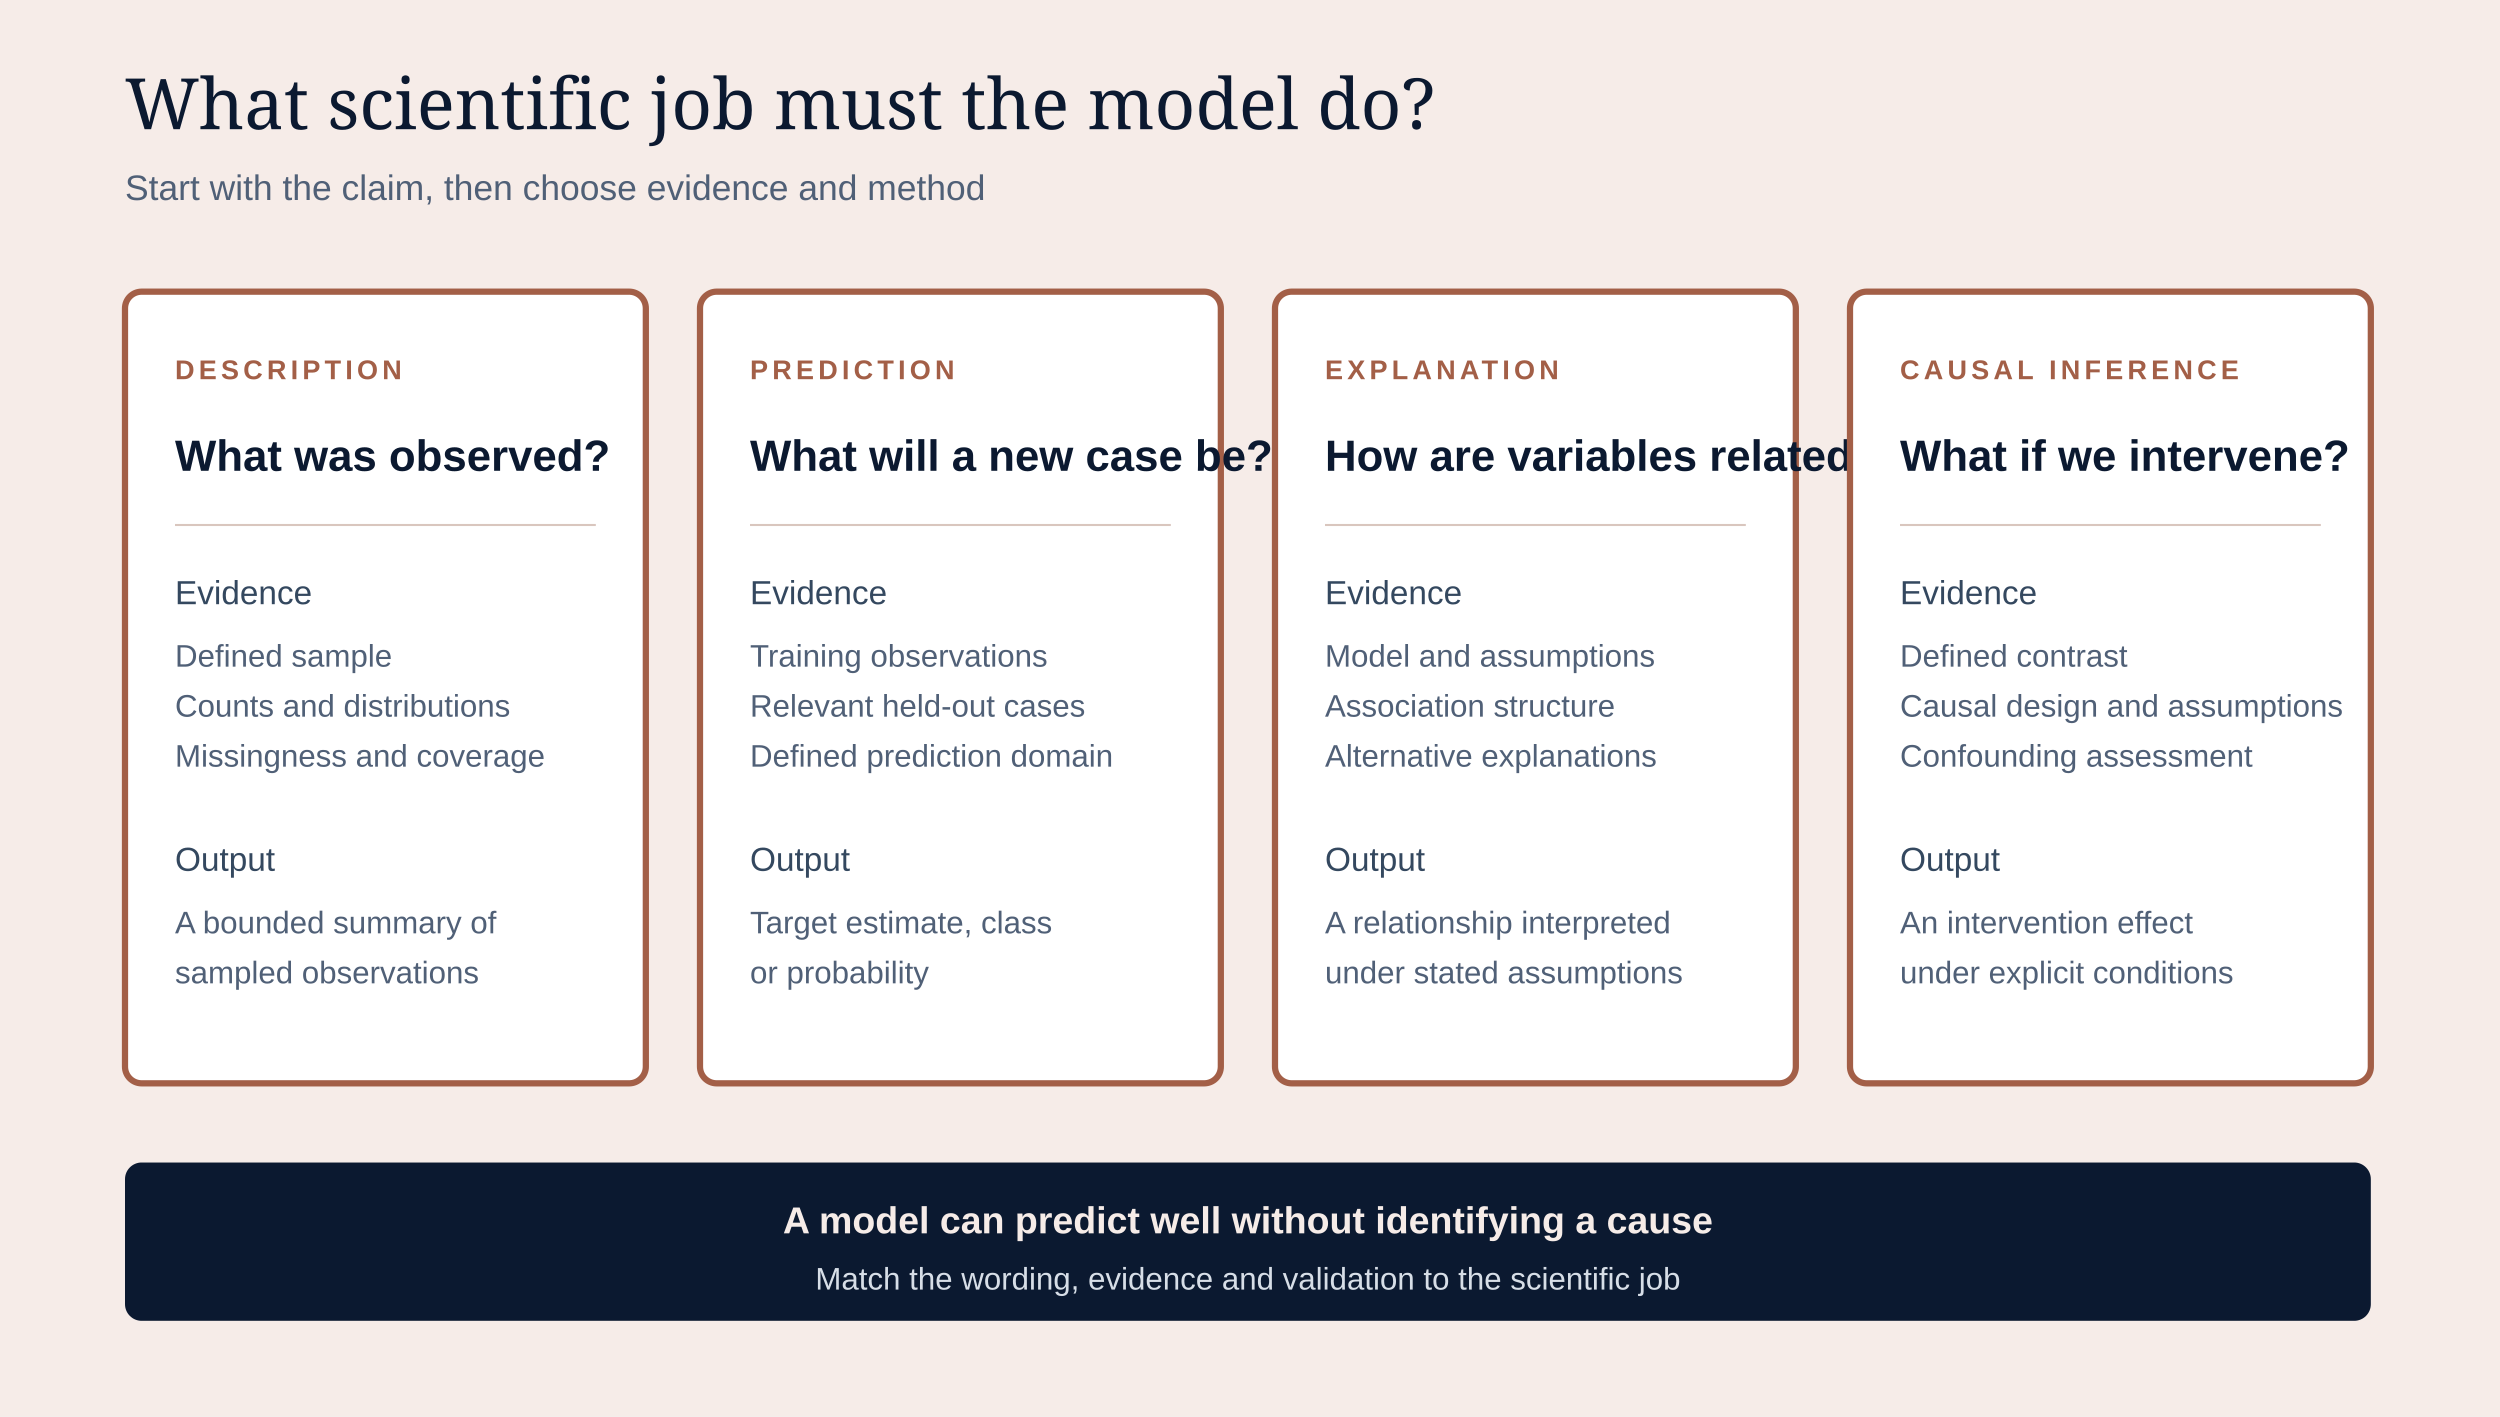
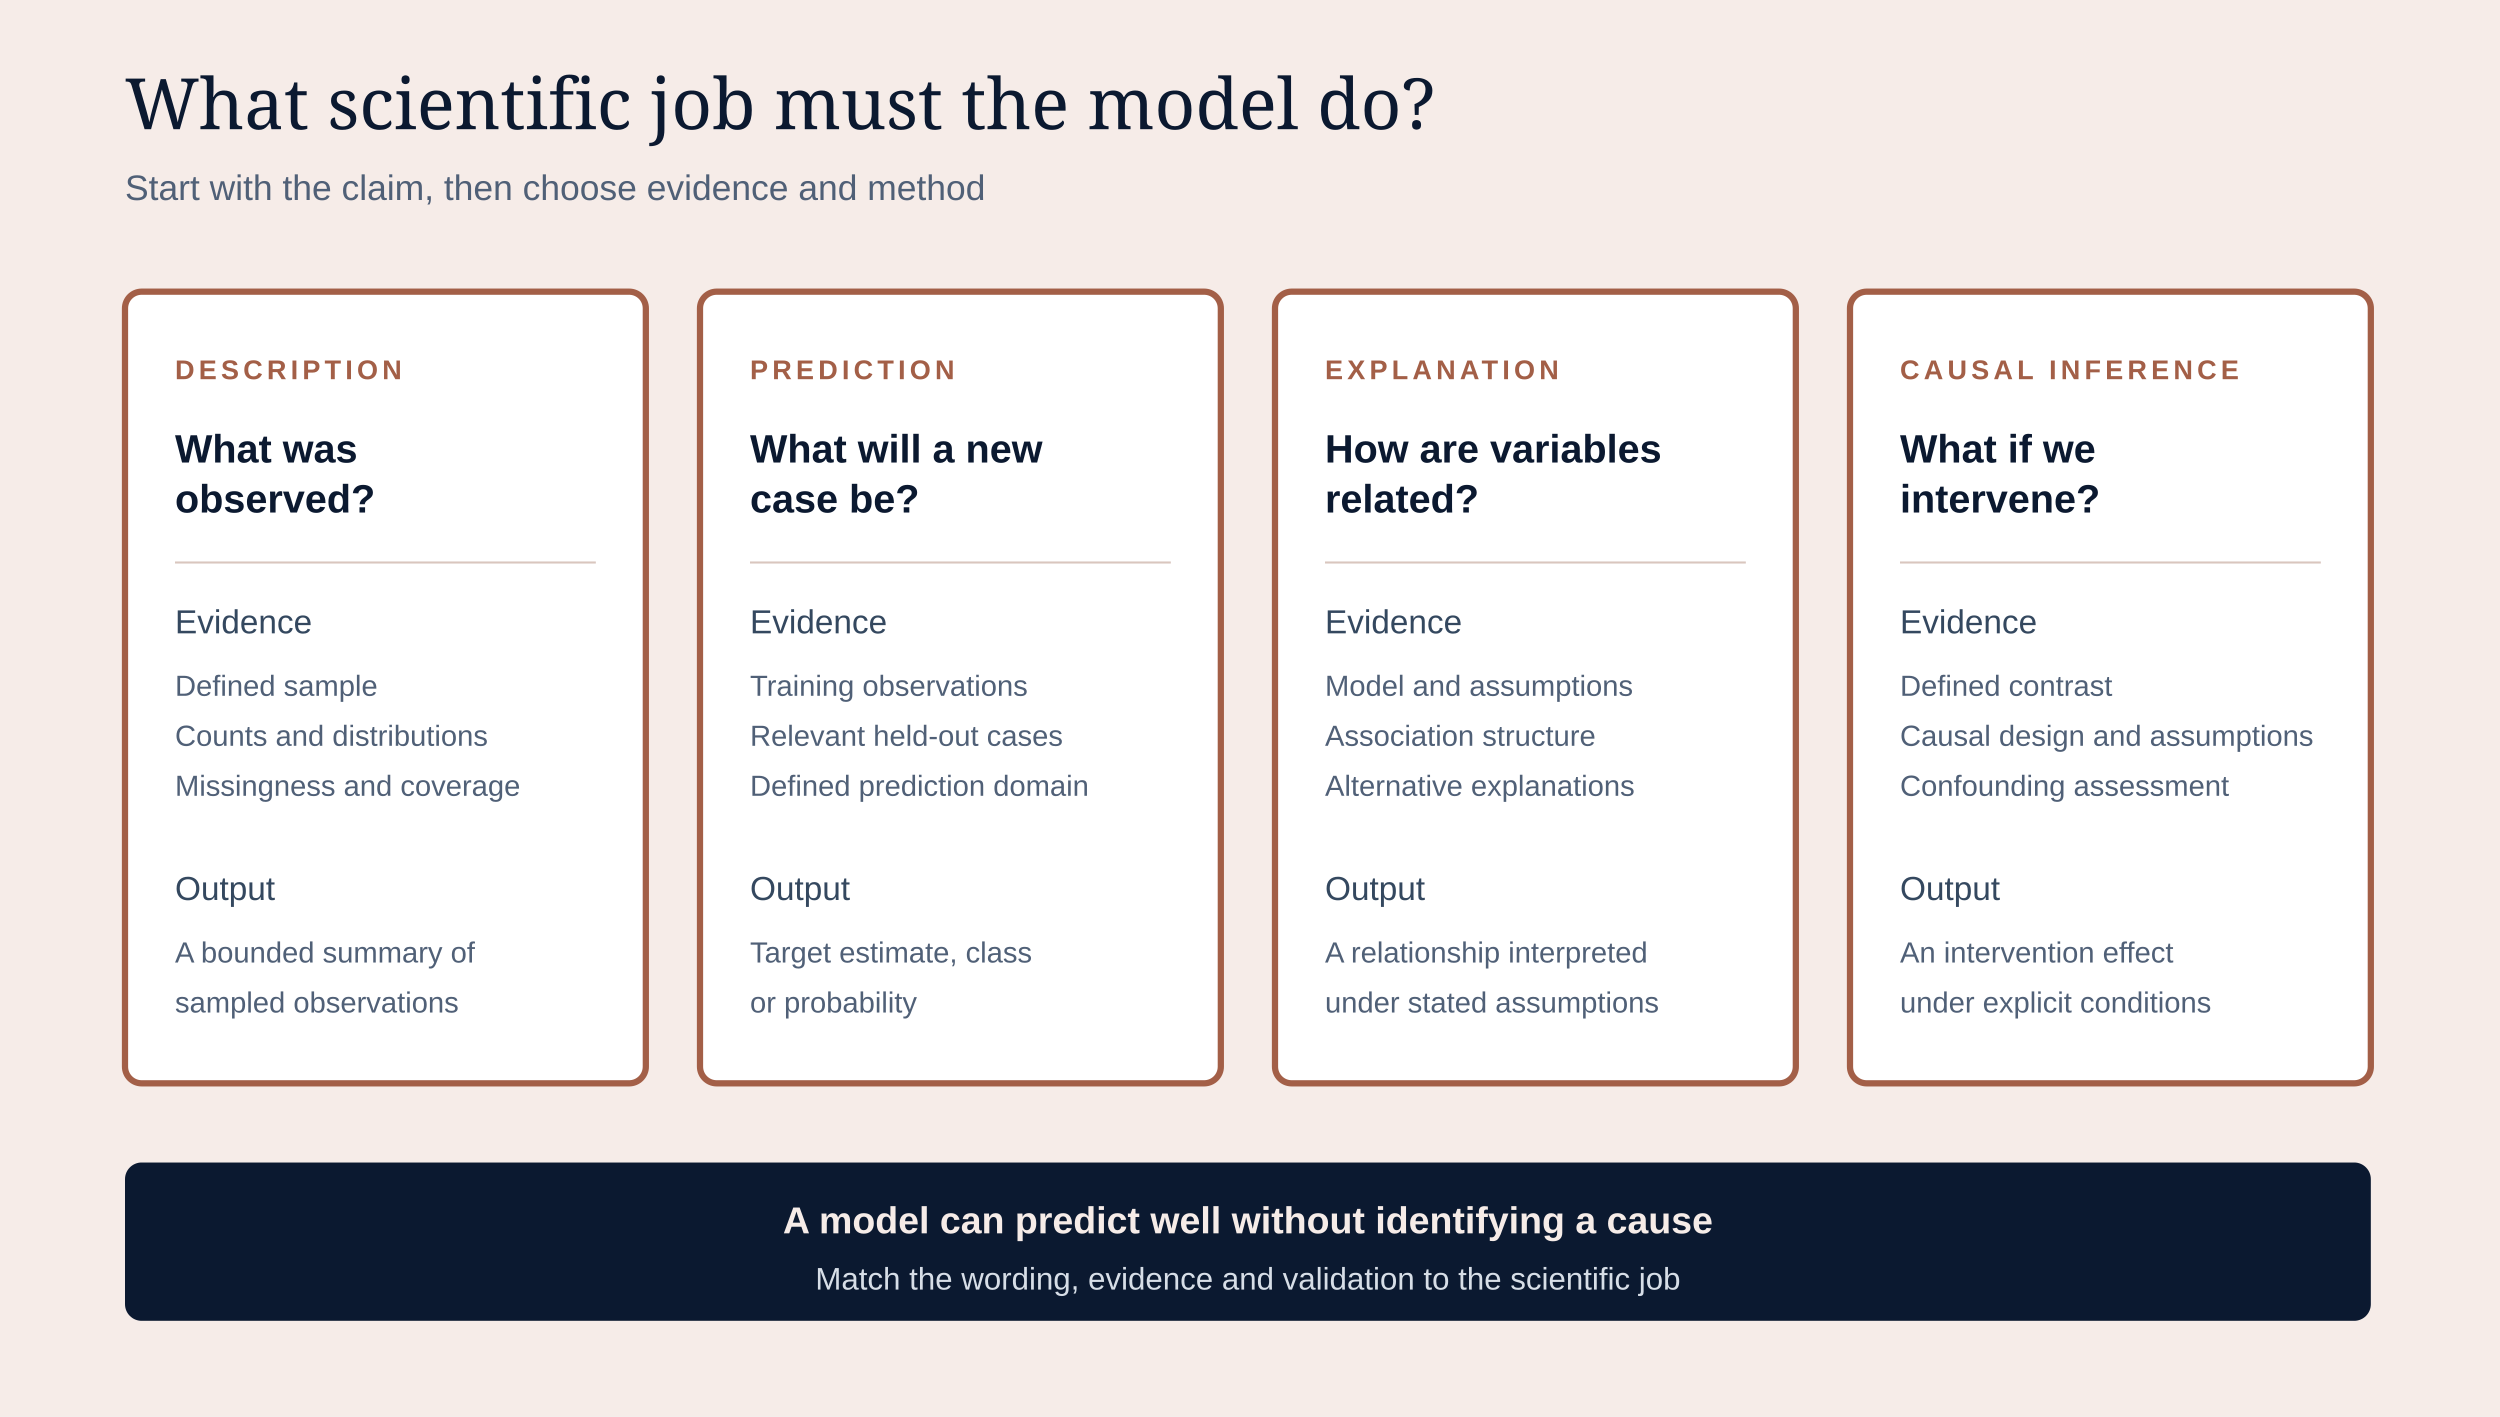
<svg xmlns="http://www.w3.org/2000/svg" viewBox="0 0 1200 680" role="img" aria-labelledby="title desc">
  <rect width="1200" height="680" fill="#F6ECE8" />
  <text x="60" y="62" fill="#0B1930" font-family="Georgia,serif" font-size="34">What scientific job must the model do?</text>
  <text x="60" y="96" fill="#506077" font-family="Arial,sans-serif" font-size="17">Start with the claim, then choose evidence and method</text>
  <g font-family="Arial,sans-serif">
    <g transform="translate(60 140)">
      <rect width="250" height="380" rx="8" fill="#FFFFFF" stroke="#A35F47" stroke-width="3" />
      <text x="24" y="42" fill="#A35F47" font-size="13" font-weight="700" letter-spacing="2">DESCRIPTION</text>
-       <text x="24" y="86" fill="#0B1930" font-size="21" font-weight="700">What was observed?</text>
-       <line x1="24" y1="112" x2="226" y2="112" stroke="#D9C6BE" />
-       <text x="24" y="150" fill="#34485F" font-size="16">Evidence</text>
-       <text x="24" y="180" fill="#506077" font-size="15">Defined sample</text>
-       <text x="24" y="204" fill="#506077" font-size="15">Counts and distributions</text>
-       <text x="24" y="228" fill="#506077" font-size="15">Missingness and coverage</text>
-       <text x="24" y="278" fill="#34485F" font-size="16">Output</text>
-       <text x="24" y="308" fill="#506077" font-size="15">A bounded summary of</text>
-       <text x="24" y="332" fill="#506077" font-size="15">sampled observations</text>
+       <text x="24" y="82" fill="#0B1930" font-size="19" font-weight="700">What was</text>
+       <text x="24" y="106" fill="#0B1930" font-size="19" font-weight="700">observed?</text>
+       <line x1="24" y1="130" x2="226" y2="130" stroke="#D9C6BE" />
+       <text x="24" y="164" fill="#34485F" font-size="16">Evidence</text>
+       <text x="24" y="194" fill="#506077" font-size="14">Defined sample</text>
+       <text x="24" y="218" fill="#506077" font-size="14">Counts and distributions</text>
+       <text x="24" y="242" fill="#506077" font-size="14">Missingness and coverage</text>
+       <text x="24" y="292" fill="#34485F" font-size="16">Output</text>
+       <text x="24" y="322" fill="#506077" font-size="14">A bounded summary of</text>
+       <text x="24" y="346" fill="#506077" font-size="14">sampled observations</text>
    </g>
    <g transform="translate(336 140)">
      <rect width="250" height="380" rx="8" fill="#FFFFFF" stroke="#A35F47" stroke-width="3" />
      <text x="24" y="42" fill="#A35F47" font-size="13" font-weight="700" letter-spacing="2">PREDICTION</text>
-       <text x="24" y="86" fill="#0B1930" font-size="21" font-weight="700">What will a new case be?</text>
-       <line x1="24" y1="112" x2="226" y2="112" stroke="#D9C6BE" />
-       <text x="24" y="150" fill="#34485F" font-size="16">Evidence</text>
-       <text x="24" y="180" fill="#506077" font-size="15">Training observations</text>
-       <text x="24" y="204" fill="#506077" font-size="15">Relevant held-out cases</text>
-       <text x="24" y="228" fill="#506077" font-size="15">Defined prediction domain</text>
-       <text x="24" y="278" fill="#34485F" font-size="16">Output</text>
-       <text x="24" y="308" fill="#506077" font-size="15">Target estimate, class</text>
-       <text x="24" y="332" fill="#506077" font-size="15">or probability</text>
+       <text x="24" y="82" fill="#0B1930" font-size="19" font-weight="700">What will a new</text>
+       <text x="24" y="106" fill="#0B1930" font-size="19" font-weight="700">case be?</text>
+       <line x1="24" y1="130" x2="226" y2="130" stroke="#D9C6BE" />
+       <text x="24" y="164" fill="#34485F" font-size="16">Evidence</text>
+       <text x="24" y="194" fill="#506077" font-size="14">Training observations</text>
+       <text x="24" y="218" fill="#506077" font-size="14">Relevant held-out cases</text>
+       <text x="24" y="242" fill="#506077" font-size="14">Defined prediction domain</text>
+       <text x="24" y="292" fill="#34485F" font-size="16">Output</text>
+       <text x="24" y="322" fill="#506077" font-size="14">Target estimate, class</text>
+       <text x="24" y="346" fill="#506077" font-size="14">or probability</text>
    </g>
    <g transform="translate(612 140)">
      <rect width="250" height="380" rx="8" fill="#FFFFFF" stroke="#A35F47" stroke-width="3" />
      <text x="24" y="42" fill="#A35F47" font-size="13" font-weight="700" letter-spacing="2">EXPLANATION</text>
-       <text x="24" y="86" fill="#0B1930" font-size="21" font-weight="700">How are variables related?</text>
-       <line x1="24" y1="112" x2="226" y2="112" stroke="#D9C6BE" />
-       <text x="24" y="150" fill="#34485F" font-size="16">Evidence</text>
-       <text x="24" y="180" fill="#506077" font-size="15">Model and assumptions</text>
-       <text x="24" y="204" fill="#506077" font-size="15">Association structure</text>
-       <text x="24" y="228" fill="#506077" font-size="15">Alternative explanations</text>
-       <text x="24" y="278" fill="#34485F" font-size="16">Output</text>
-       <text x="24" y="308" fill="#506077" font-size="15">A relationship interpreted</text>
-       <text x="24" y="332" fill="#506077" font-size="15">under stated assumptions</text>
+       <text x="24" y="82" fill="#0B1930" font-size="19" font-weight="700">How are variables</text>
+       <text x="24" y="106" fill="#0B1930" font-size="19" font-weight="700">related?</text>
+       <line x1="24" y1="130" x2="226" y2="130" stroke="#D9C6BE" />
+       <text x="24" y="164" fill="#34485F" font-size="16">Evidence</text>
+       <text x="24" y="194" fill="#506077" font-size="14">Model and assumptions</text>
+       <text x="24" y="218" fill="#506077" font-size="14">Association structure</text>
+       <text x="24" y="242" fill="#506077" font-size="14">Alternative explanations</text>
+       <text x="24" y="292" fill="#34485F" font-size="16">Output</text>
+       <text x="24" y="322" fill="#506077" font-size="14">A relationship interpreted</text>
+       <text x="24" y="346" fill="#506077" font-size="14">under stated assumptions</text>
    </g>
    <g transform="translate(888 140)">
      <rect width="250" height="380" rx="8" fill="#FFFFFF" stroke="#A35F47" stroke-width="3" />
      <text x="24" y="42" fill="#A35F47" font-size="13" font-weight="700" letter-spacing="2">CAUSAL INFERENCE</text>
-       <text x="24" y="86" fill="#0B1930" font-size="21" font-weight="700">What if we intervene?</text>
-       <line x1="24" y1="112" x2="226" y2="112" stroke="#D9C6BE" />
-       <text x="24" y="150" fill="#34485F" font-size="16">Evidence</text>
-       <text x="24" y="180" fill="#506077" font-size="15">Defined contrast</text>
-       <text x="24" y="204" fill="#506077" font-size="15">Causal design and assumptions</text>
-       <text x="24" y="228" fill="#506077" font-size="15">Confounding assessment</text>
-       <text x="24" y="278" fill="#34485F" font-size="16">Output</text>
-       <text x="24" y="308" fill="#506077" font-size="15">An intervention effect</text>
-       <text x="24" y="332" fill="#506077" font-size="15">under explicit conditions</text>
+       <text x="24" y="82" fill="#0B1930" font-size="19" font-weight="700">What if we</text>
+       <text x="24" y="106" fill="#0B1930" font-size="19" font-weight="700">intervene?</text>
+       <line x1="24" y1="130" x2="226" y2="130" stroke="#D9C6BE" />
+       <text x="24" y="164" fill="#34485F" font-size="16">Evidence</text>
+       <text x="24" y="194" fill="#506077" font-size="14">Defined contrast</text>
+       <text x="24" y="218" fill="#506077" font-size="14">Causal design and assumptions</text>
+       <text x="24" y="242" fill="#506077" font-size="14">Confounding assessment</text>
+       <text x="24" y="292" fill="#34485F" font-size="16">Output</text>
+       <text x="24" y="322" fill="#506077" font-size="14">An intervention effect</text>
+       <text x="24" y="346" fill="#506077" font-size="14">under explicit conditions</text>
    </g>
  </g>
  <rect x="60" y="558" width="1078" height="76" rx="8" fill="#0B1930" />
  <text x="599" y="592" text-anchor="middle" fill="#F6ECE8" font-family="Arial,sans-serif" font-size="18" font-weight="700">A model can predict well without identifying a cause</text>
  <text x="599" y="619" text-anchor="middle" fill="#D7DEE7" font-family="Arial,sans-serif" font-size="15">Match the wording, evidence and validation to the scientific job</text>
</svg>
